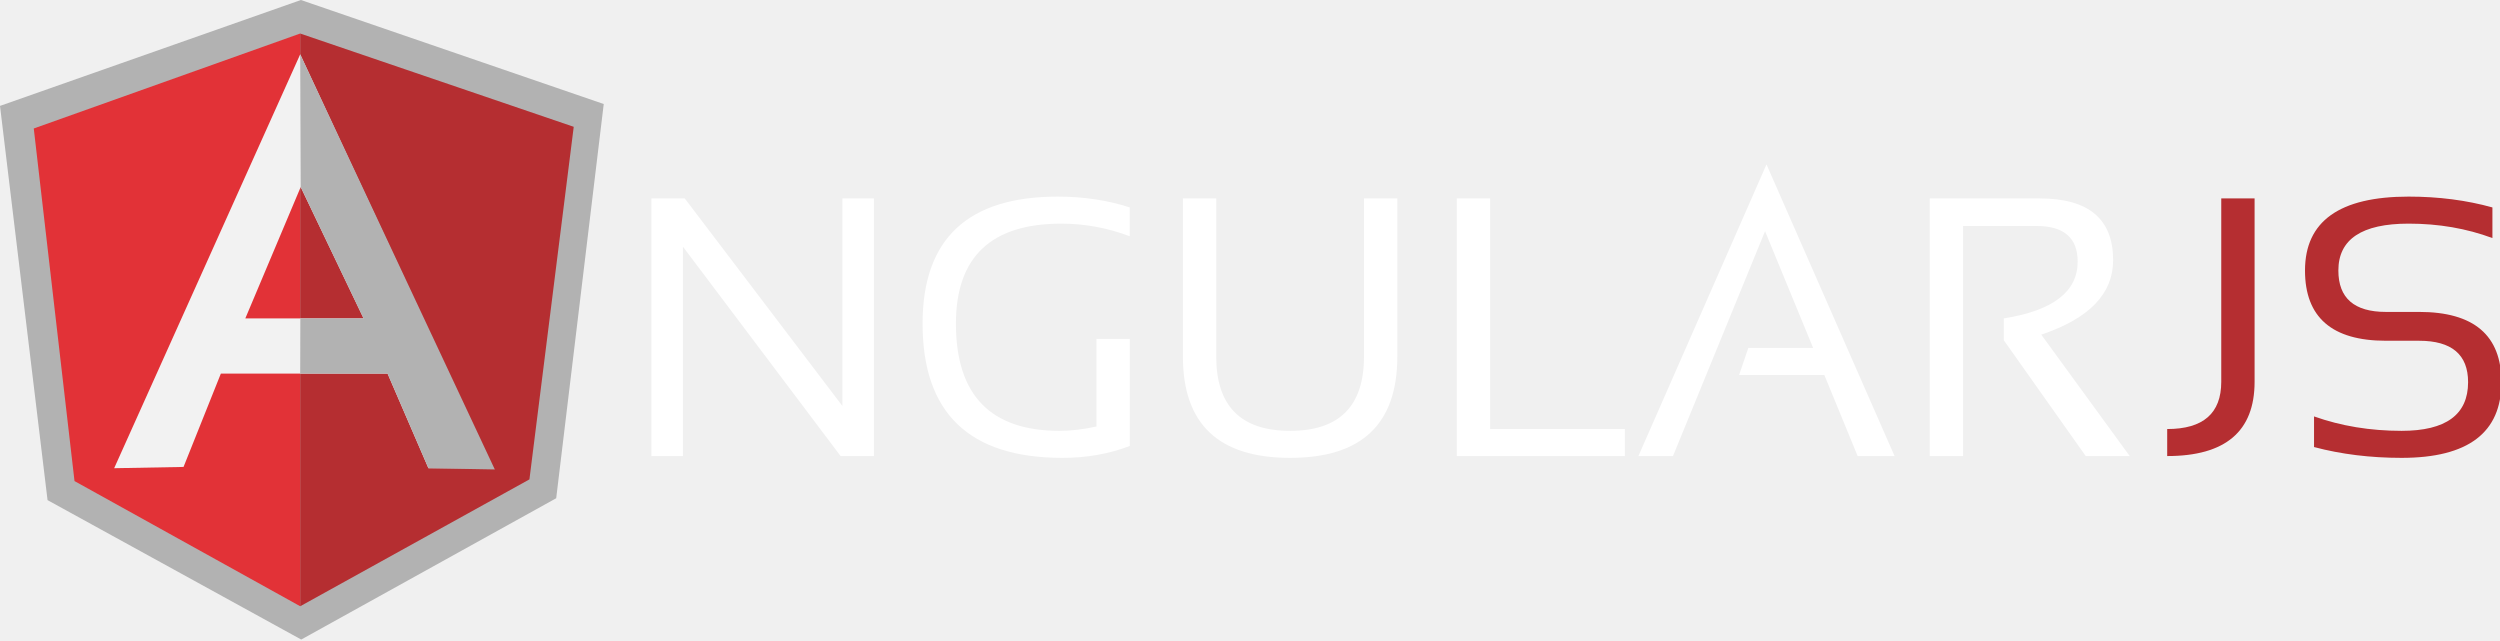
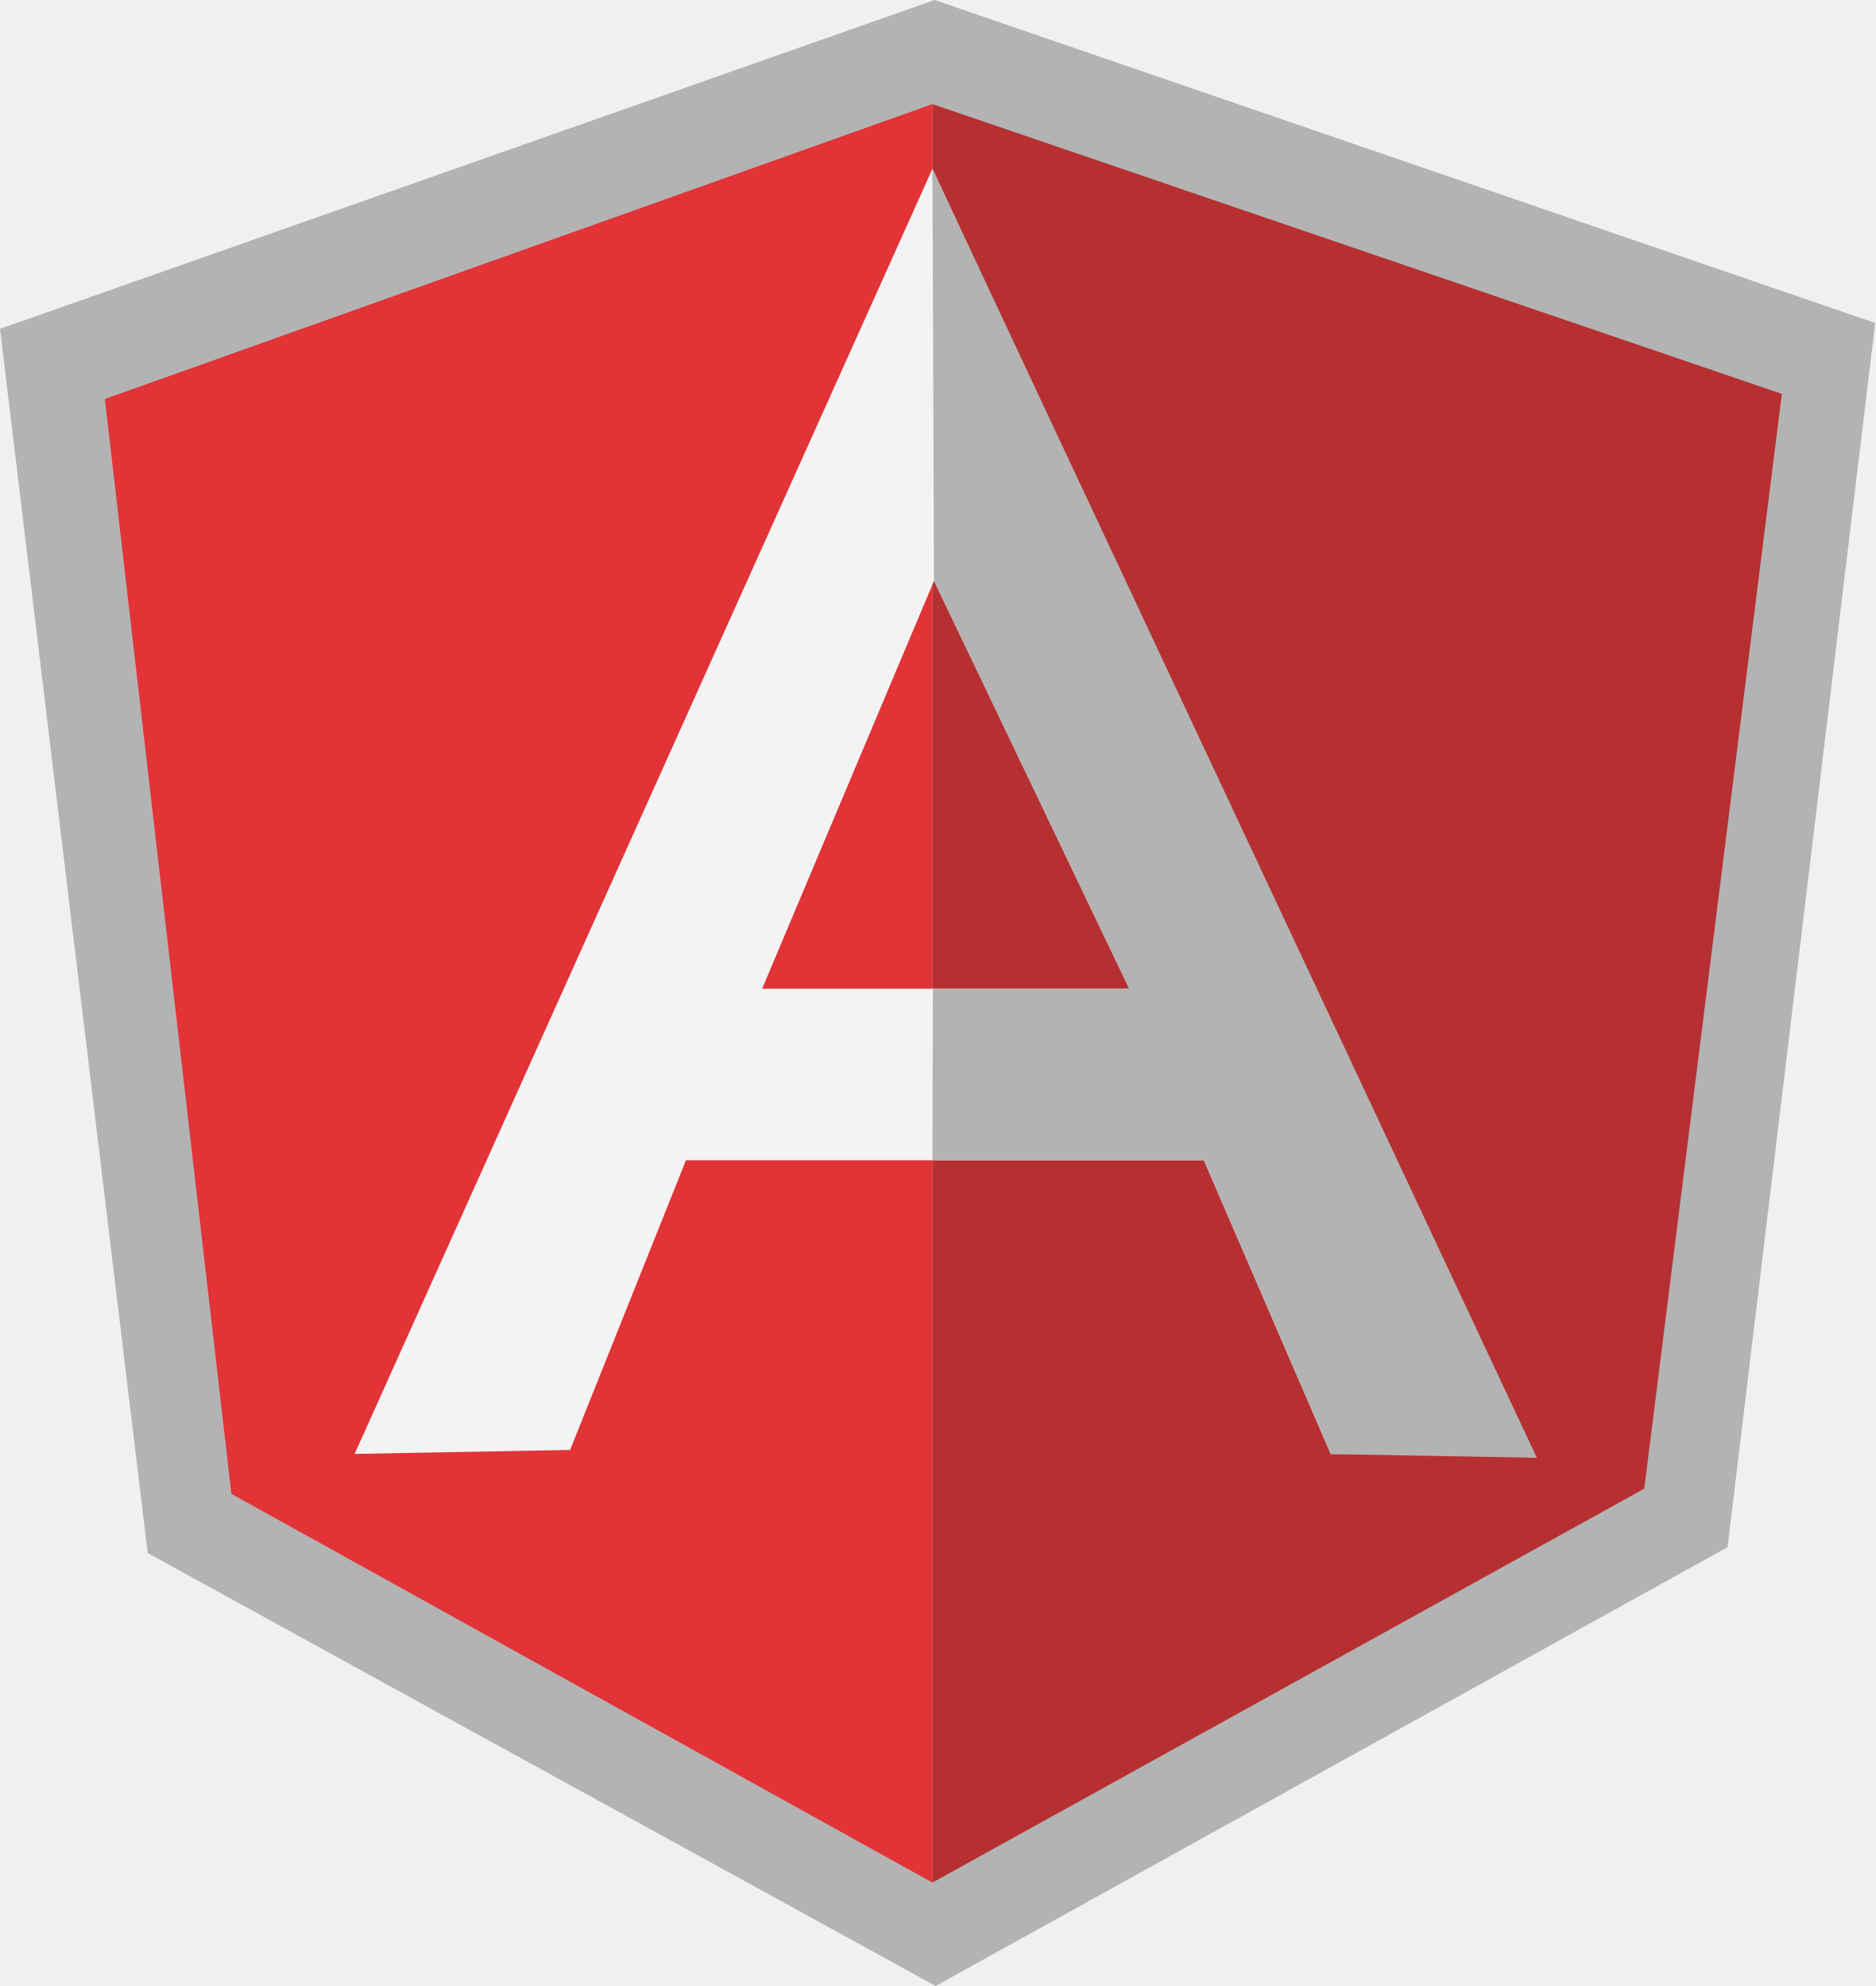
- <svg xmlns="http://www.w3.org/2000/svg" version="1.1" x="0px" y="0px" width="687px" height="176px" viewBox="0 0 687 176" overflow="visible" enable-background="new 0 0 687 176" xml:space="preserve">
+ <svg xmlns="http://www.w3.org/2000/svg" id="Layer_1" data-name="Layer 1" viewBox="0 0 566.4 600">
  <defs>
- </defs>
-   <path fill="#FFFFFF" d="M179.011,125.328V54.527h9.158l43.322,57.035V54.527h8.666v70.801h-9.158l-43.326-57.536v57.536H179.011z   M179.011,125.328" />
-   <path fill="#FFFFFF" d="M310.46,122.554c-5.708,2.182-11.864,3.269-18.467,3.269c-25.644,0-38.469-12.294-38.469-36.887  c0-23.27,12.378-34.908,37.134-34.908c7.096,0,13.7,0.994,19.802,2.976v7.921c-6.103-2.311-12.378-3.468-18.813-3.468  c-19.306,0-28.96,9.162-28.96,27.479c0,19.639,9.504,29.463,28.517,29.463c3.034,0,6.404-0.396,10.103-1.193V93.145h9.154V122.554z   M310.46,122.554" />
-   <path fill="#FFFFFF" d="M325.067,97.996V54.523h9.154v43.473c0,13.598,6.768,20.4,20.303,20.4c13.531,0,20.301-6.803,20.301-20.4  V54.523h9.158v43.473c0,18.556-9.82,27.825-29.459,27.825C334.886,125.821,325.067,116.552,325.067,97.996L325.067,97.996z   M325.067,97.996" />
-   <path fill="#FFFFFF" d="M409.48,54.523v63.376h37.037v7.425h-46.191V54.523H409.48z M409.48,54.523" />
-   <path fill="#FFFFFF" d="M459.736,125.327h-9.504l35.201-80.146l35.199,80.146h-10.15l-9.158-22.282h-23.418l2.527-7.424h17.82  l-13.217-32.088L459.736,125.327z M459.736,125.327" />
-   <path fill="#FFFFFF" d="M530.289,125.328V54.527h30.203c13.469,0,20.197,5.659,20.197,16.982c0,9.207-6.578,16.028-19.75,20.445  l24.309,33.374h-12.086l-22.521-31.835v-5.992c13.531-2.151,20.301-7.344,20.301-15.598c0-6.533-3.766-9.801-11.293-9.801h-20.201  v63.226H530.289z M530.289,125.328" />
-   <path fill="#B52E31" d="M619.561,54.523v50.405c0,13.603-8.006,20.396-24.016,20.396V117.9c9.902,0,14.857-4.329,14.857-12.973  V54.523H619.561z M619.561,54.523" />
-   <path fill="#B52E31" d="M635.896,122.849v-8.418c7.428,2.639,15.447,3.965,24.064,3.965c12.178,0,18.271-4.457,18.271-13.372  c0-7.584-4.492-11.385-13.469-11.385h-9.113c-14.818,0-22.234-6.435-22.234-19.31c0-13.531,9.492-20.303,28.479-20.303  c8.25,0,15.922,0.998,23.021,2.976v8.418c-7.1-2.644-14.771-3.965-23.021-3.965c-12.875,0-19.311,4.293-19.311,12.875  c0,7.588,4.352,11.385,13.066,11.385h9.113c15.08,0,22.627,6.439,22.627,19.31c0,13.864-9.141,20.796-27.43,20.796  C651.344,125.819,643.324,124.826,635.896,122.849L635.896,122.849z M635.896,122.849" />
-   <path fill="#B2B2B2" d="M82.688,0L0,29.1l13.066,108.335l69.71,38.314l70.069-38.834l13.062-108.331L82.688,0z M82.688,0" />
-   <path fill="#B52E31" d="M157.66,34.846L82.496,9.214v157.381l62.991-34.861L157.66,34.846z M157.66,34.846" />
-   <path fill="#E23237" d="M9.279,35.308l11.196,96.889l62.019,34.398V9.211L9.279,35.308z M9.279,35.308" />
-   <path fill="#F2F2F2" d="M99.918,87.493L82.632,51.396L67.415,87.493H99.918z M106.508,102.672h-45.82l-10.251,25.64l-19.067,0.352  L82.496,14.929l52.908,113.734h-17.673L106.508,102.672z M106.508,102.672" />
-   <path fill="#B2B2B2" d="M82.496,14.929l0.136,36.467l17.268,36.125H82.534l-0.039,15.127l24.012,0.023l11.223,25.996l18.245,0.339  L82.496,14.929z M82.496,14.929" />
+     <style>.cls-1{fill:#b3b3b3;}.cls-2{fill:#b63032;}.cls-3{fill:#e23337;}.cls-4{fill:#f3f3f3;}</style>
+   </defs>
+   <path class="cls-1" d="M299.09,0L16.8,99.35,61.41,469.2l238,130.8L538.61,467.42,583.2,97.58Z" transform="translate(-16.8)" />
+   <path class="cls-2" d="M555,119L298.44,31.46V568.75l215-119Z" transform="translate(-16.8)" />
+   <path class="cls-3" d="M48.48,120.54L86.7,451.32,298.43,568.75V31.45Z" transform="translate(-16.8)" />
+   <path class="cls-4" d="M357.92,298.7l-59-123.23L247,298.7h111Zm22.5,51.82H224l-35,87.53-65.09,1.2L298.44,51,479.06,439.25H418.73Z" transform="translate(-16.8)" />
+   <path class="cls-1" d="M298.44,51l0.46,124.5,59,123.33H298.57l-0.13,51.64,82,0.08,38.31,88.75L481,440.42Z" transform="translate(-16.8)" />
</svg>
